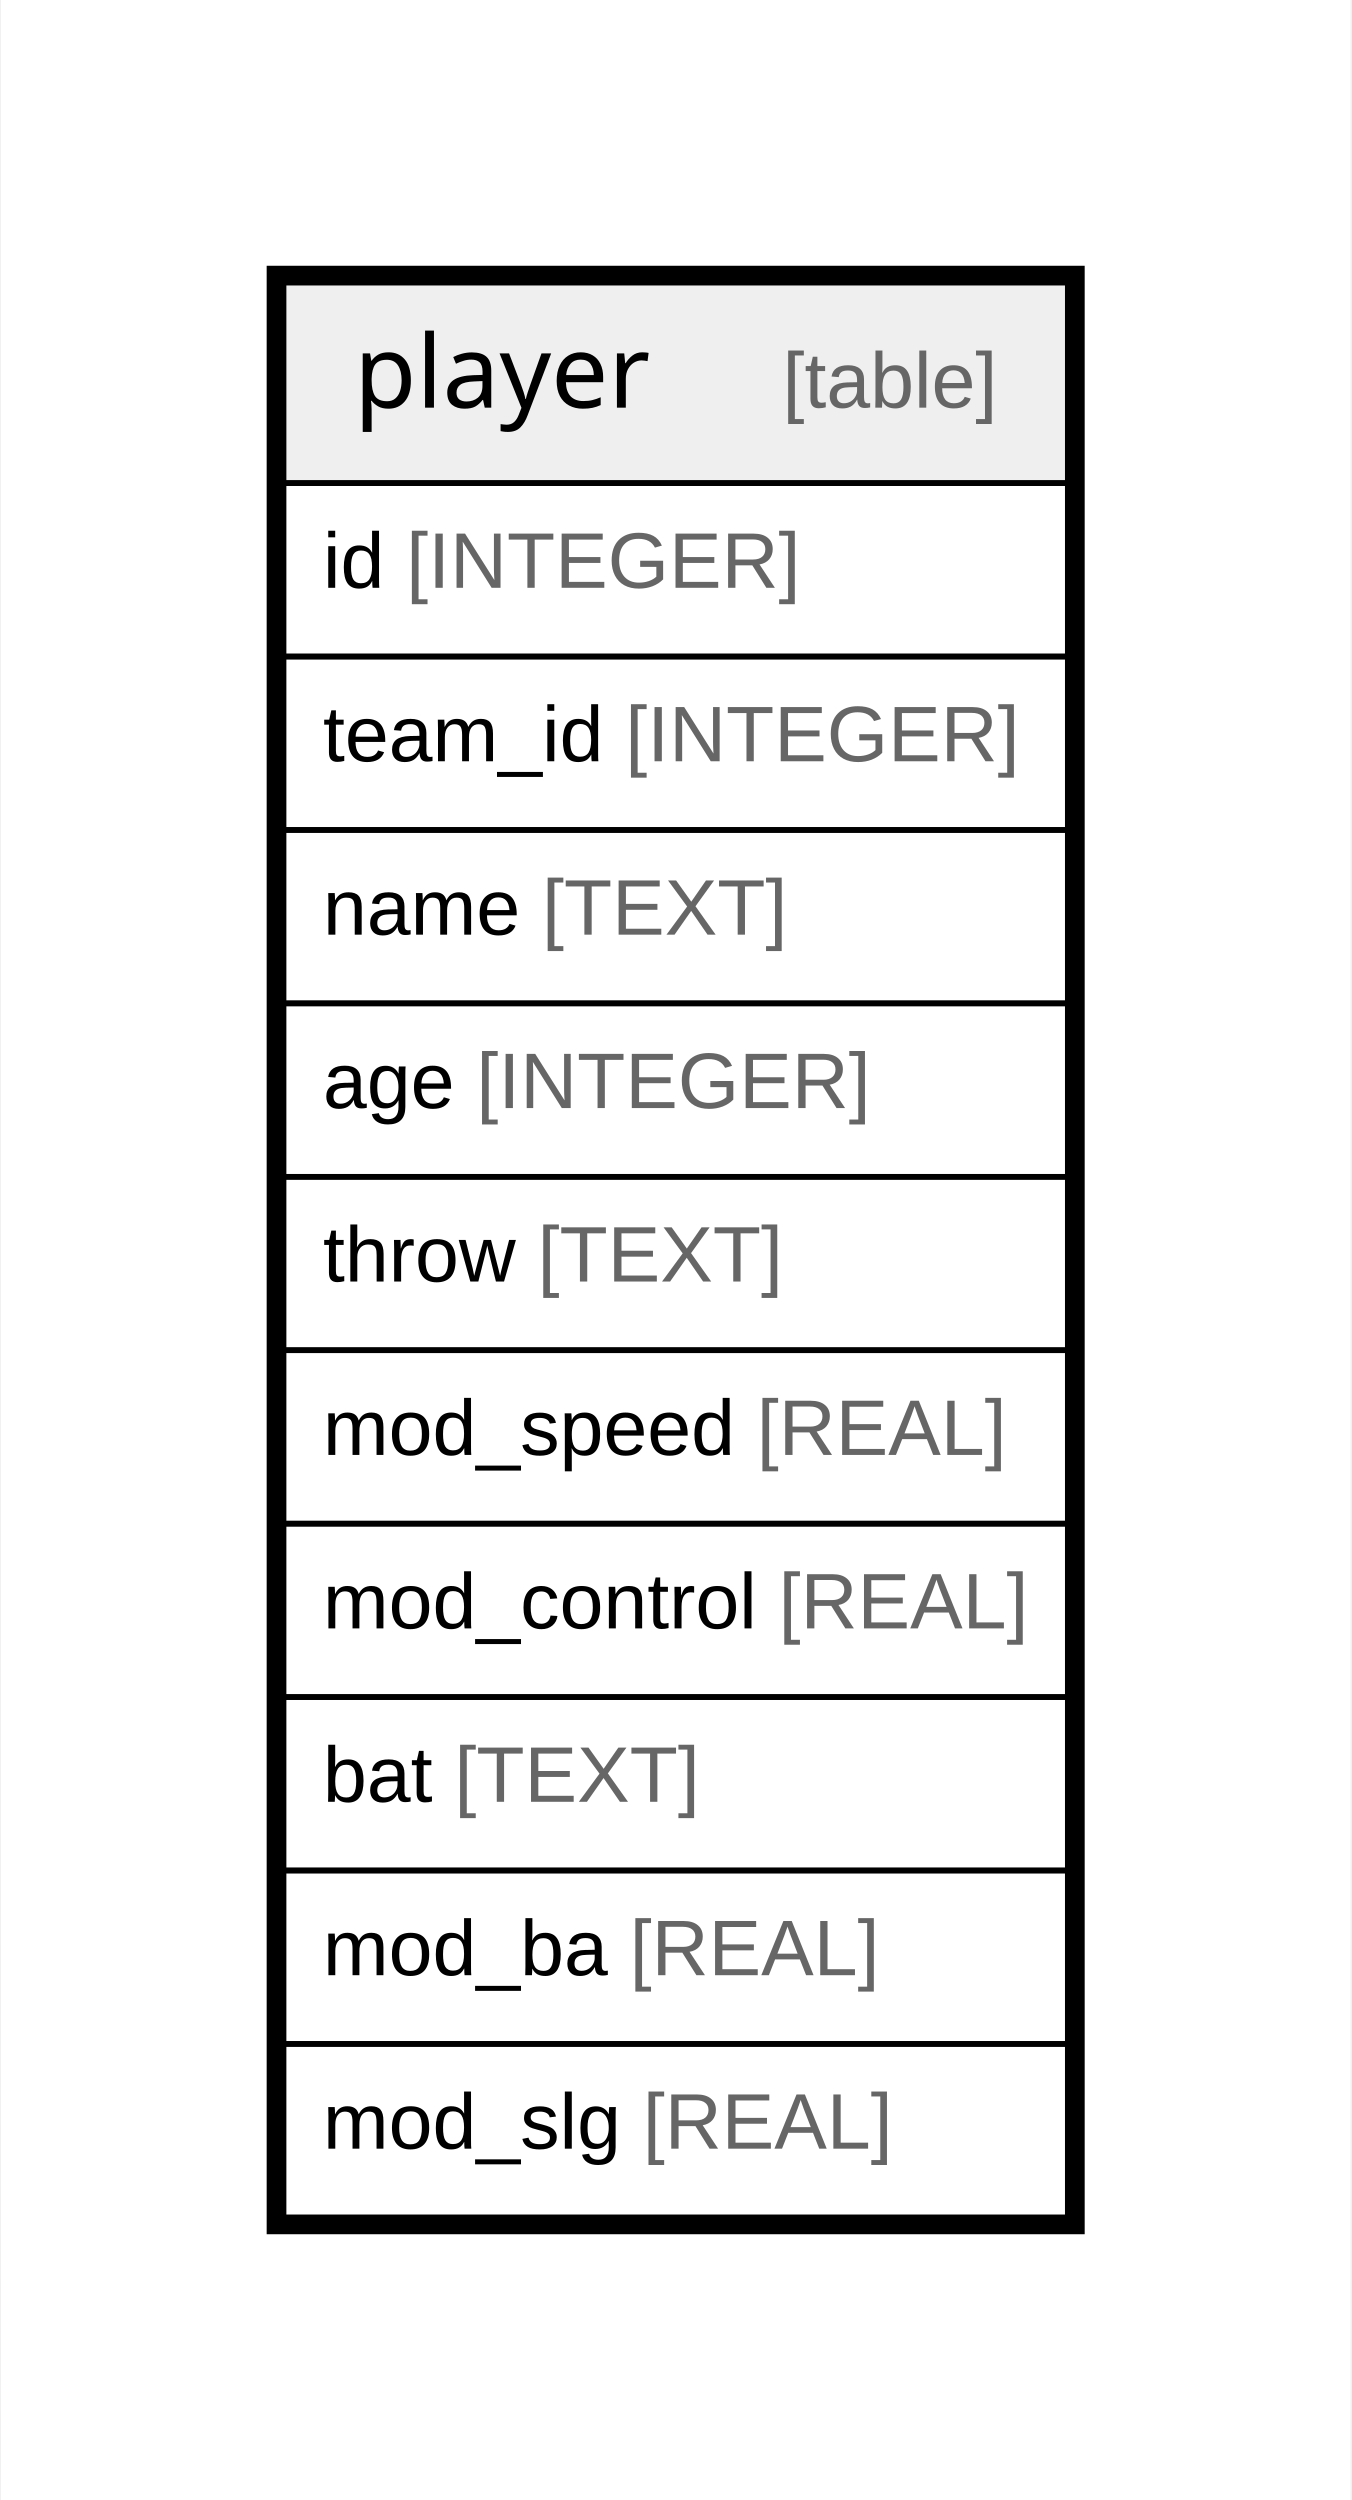
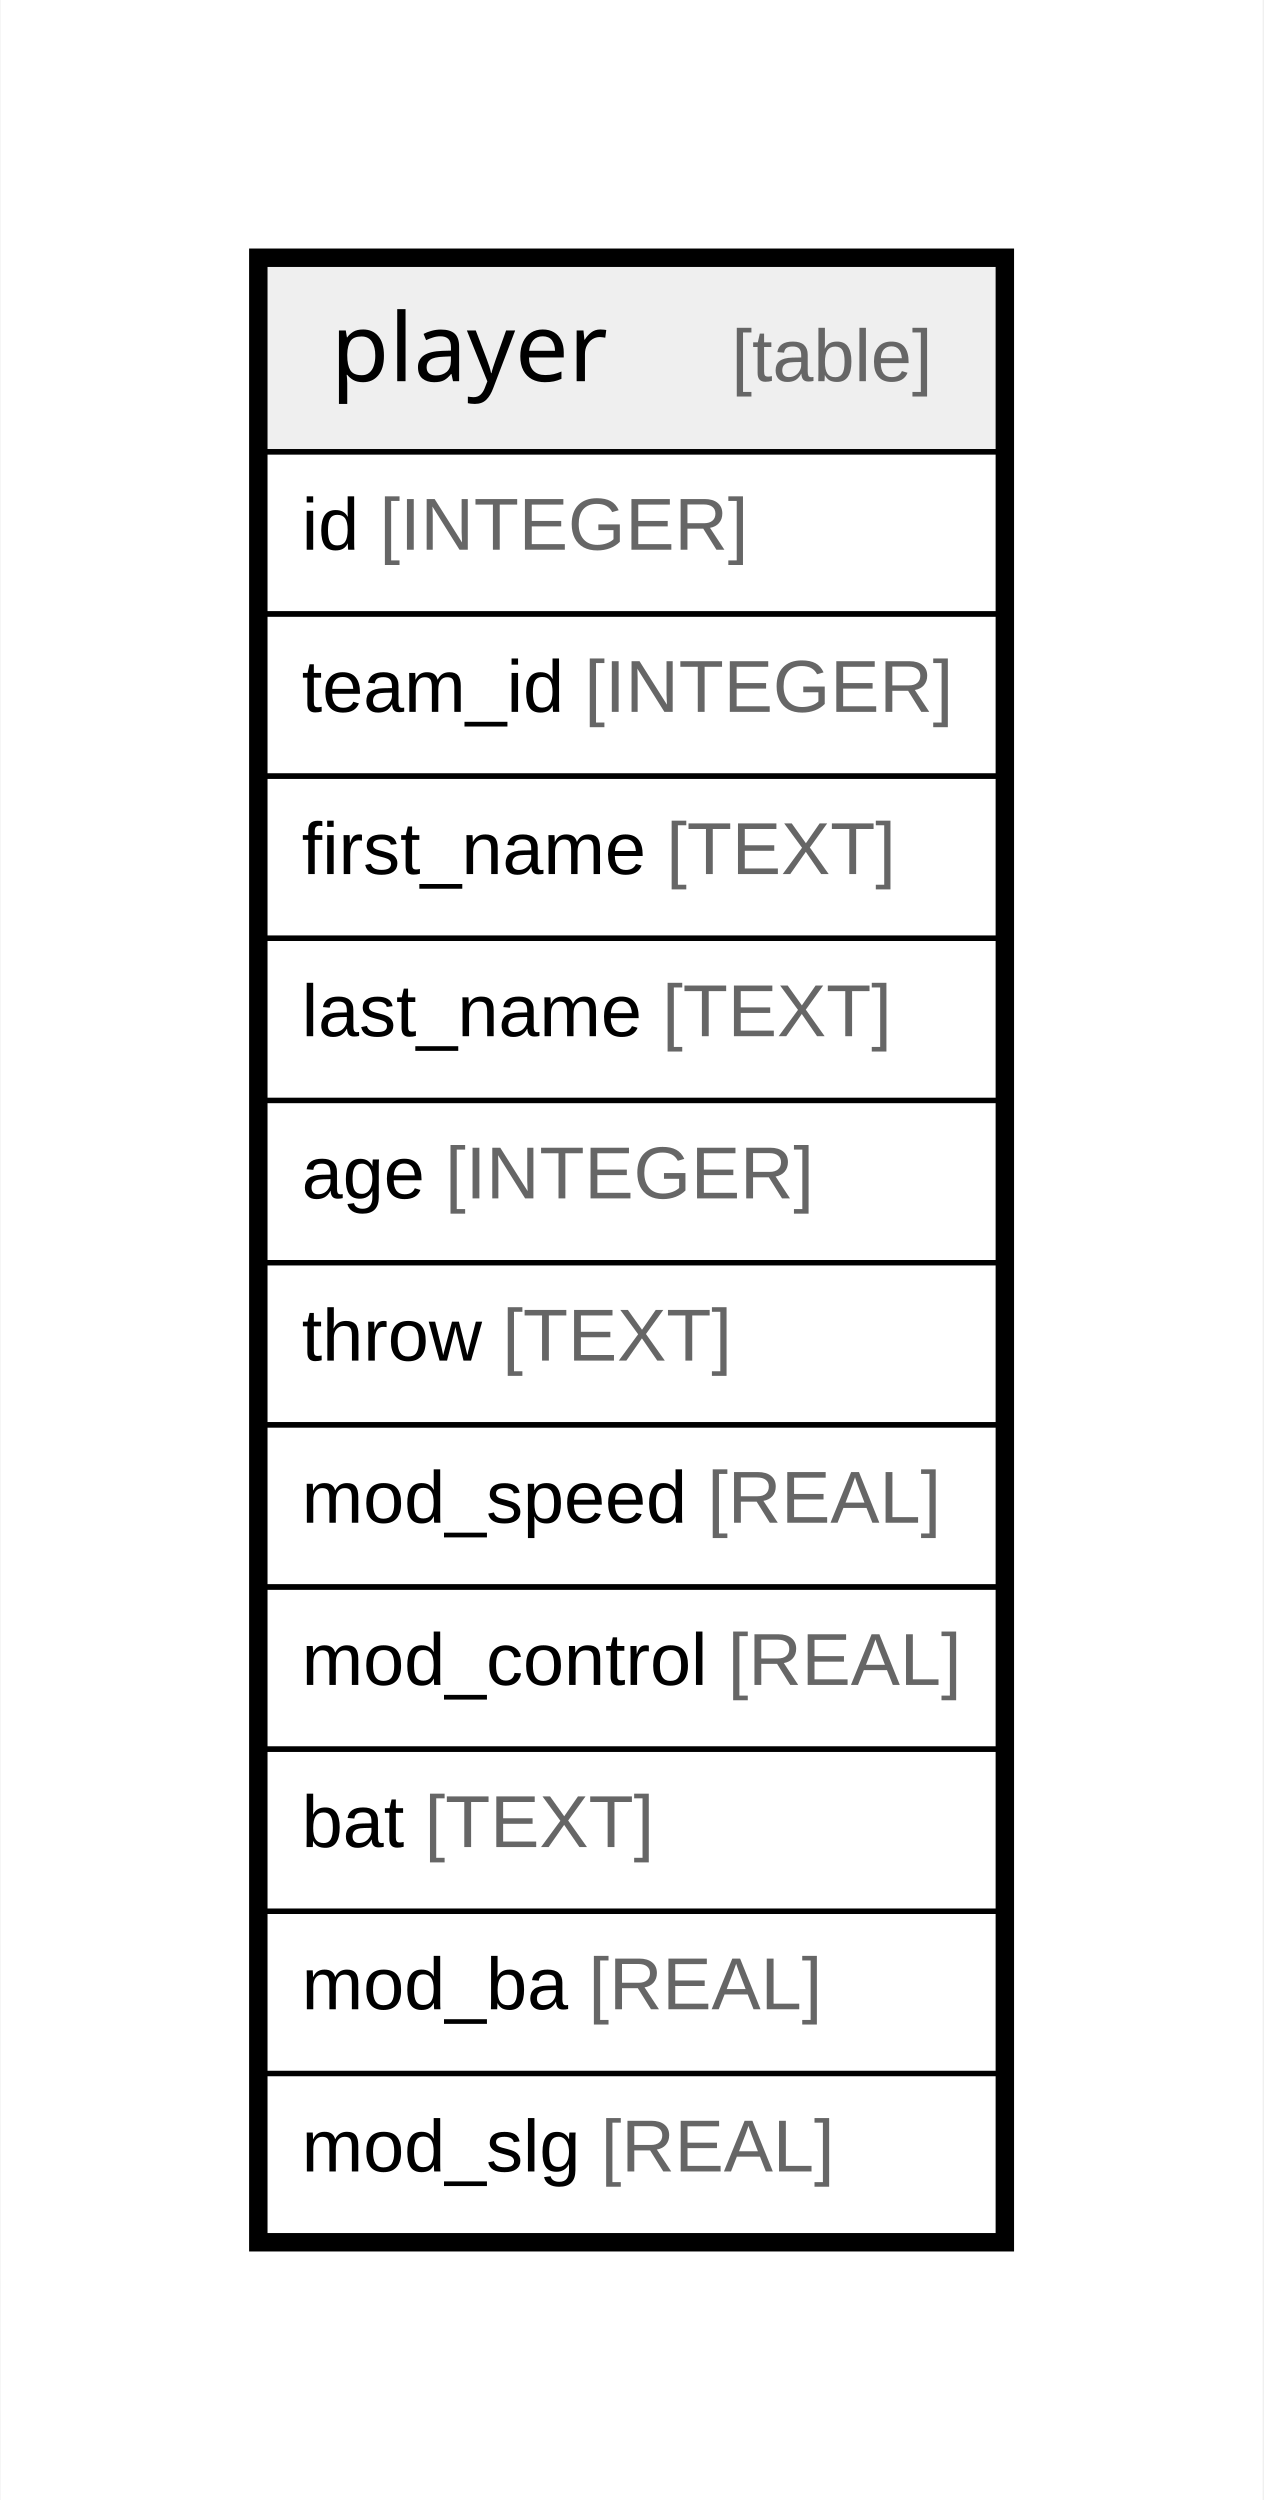
- <svg xmlns="http://www.w3.org/2000/svg" width="240pt" height="444pt" viewBox="0.00 0.00 239.68 444.00">
-   <g id="graph0" class="graph" transform="scale(1 1) rotate(0) translate(4 440)">
-     <polygon fill="white" stroke="none" points="-4,4 -4,-440 235.68,-440 235.68,4 -4,4" />
+ <svg xmlns="http://www.w3.org/2000/svg" width="240pt" height="475pt" viewBox="0.00 0.00 239.68 474.80">
+   <g id="graph0" class="graph" transform="scale(1 1) rotate(0) translate(4 470.8)">
+     <polygon fill="white" stroke="none" points="-4,4 -4,-470.8 235.68,-470.8 235.68,4 -4,4" />
    <g id="node1" class="node">
-       <polygon fill="#efefef" stroke="none" points="46.2,-354.2 46.2,-389.8 185.48,-389.8 185.48,-354.2 46.2,-354.2" />
-       <polygon fill="none" stroke="black" points="46.2,-354.2 46.2,-389.8 185.48,-389.8 185.48,-354.2 46.2,-354.2" />
-       <text text-anchor="start" x="58.73" y="-367.6" font-family="Arial Bold" font-size="18.00">player</text>
-       <text text-anchor="start" x="103.7" y="-367.6" font-family="Arial" font-size="14.00">    </text>
-       <text text-anchor="start" x="134.82" y="-367.6" font-family="Arial" font-size="14.00" fill="#666666">[table]</text>
+       <polygon fill="#efefef" stroke="none" points="46.2,-385 46.2,-420.6 185.48,-420.6 185.48,-385 46.2,-385" />
+       <polygon fill="none" stroke="black" points="46.2,-385 46.2,-420.6 185.48,-420.6 185.48,-385 46.2,-385" />
+       <text text-anchor="start" x="58.73" y="-398.4" font-family="Arial Bold" font-size="18.00">player</text>
+       <text text-anchor="start" x="103.7" y="-398.4" font-family="Arial" font-size="14.00">    </text>
+       <text text-anchor="start" x="134.82" y="-398.4" font-family="Arial" font-size="14.00" fill="#666666">[table]</text>
+       <polygon fill="none" stroke="black" points="46.2,-354.2 46.2,-385 185.48,-385 185.48,-354.2 46.2,-354.2" />
+       <text text-anchor="start" x="53.2" y="-366.4" font-family="Arial" font-size="14.00">id </text>
+       <text text-anchor="start" x="67.99" y="-366.4" font-family="Arial" font-size="14.00" fill="#666666">[INTEGER]</text>
      <polygon fill="none" stroke="black" points="46.2,-323.4 46.2,-354.2 185.48,-354.2 185.48,-323.4 46.2,-323.4" />
-       <text text-anchor="start" x="53.2" y="-335.6" font-family="Arial" font-size="14.00">id </text>
-       <text text-anchor="start" x="67.99" y="-335.6" font-family="Arial" font-size="14.00" fill="#666666">[INTEGER]</text>
+       <text text-anchor="start" x="53.2" y="-335.6" font-family="Arial" font-size="14.00">team_id </text>
+       <text text-anchor="start" x="106.9" y="-335.6" font-family="Arial" font-size="14.00" fill="#666666">[INTEGER]</text>
      <polygon fill="none" stroke="black" points="46.2,-292.6 46.2,-323.4 185.48,-323.4 185.48,-292.6 46.2,-292.6" />
-       <text text-anchor="start" x="53.2" y="-304.8" font-family="Arial" font-size="14.00">team_id </text>
-       <text text-anchor="start" x="106.9" y="-304.8" font-family="Arial" font-size="14.00" fill="#666666">[INTEGER]</text>
+       <text text-anchor="start" x="53.2" y="-304.8" font-family="Arial" font-size="14.00">first_name </text>
+       <text text-anchor="start" x="122.45" y="-304.8" font-family="Arial" font-size="14.00" fill="#666666">[TEXT]</text>
      <polygon fill="none" stroke="black" points="46.2,-261.8 46.2,-292.6 185.48,-292.6 185.48,-261.8 46.2,-261.8" />
-       <text text-anchor="start" x="53.2" y="-274" font-family="Arial" font-size="14.00">name </text>
-       <text text-anchor="start" x="92.11" y="-274" font-family="Arial" font-size="14.00" fill="#666666">[TEXT]</text>
+       <text text-anchor="start" x="53.2" y="-274" font-family="Arial" font-size="14.00">last_name </text>
+       <text text-anchor="start" x="121.68" y="-274" font-family="Arial" font-size="14.00" fill="#666666">[TEXT]</text>
      <polygon fill="none" stroke="black" points="46.2,-231 46.2,-261.8 185.48,-261.8 185.48,-231 46.2,-231" />
      <text text-anchor="start" x="53.2" y="-243.2" font-family="Arial" font-size="14.00">age </text>
      <text text-anchor="start" x="80.45" y="-243.2" font-family="Arial" font-size="14.00" fill="#666666">[INTEGER]</text>
      <polygon fill="none" stroke="black" points="46.2,-200.2 46.2,-231 185.48,-231 185.48,-200.2 46.2,-200.2" />
      <text text-anchor="start" x="53.2" y="-212.4" font-family="Arial" font-size="14.00">throw </text>
      <text text-anchor="start" x="91.32" y="-212.4" font-family="Arial" font-size="14.00" fill="#666666">[TEXT]</text>
      <polygon fill="none" stroke="black" points="46.2,-169.4 46.2,-200.2 185.48,-200.2 185.48,-169.4 46.2,-169.4" />
      <text text-anchor="start" x="53.2" y="-181.6" font-family="Arial" font-size="14.00">mod_speed </text>
      <text text-anchor="start" x="130.25" y="-181.6" font-family="Arial" font-size="14.00" fill="#666666">[REAL]</text>
      <polygon fill="none" stroke="black" points="46.2,-138.6 46.2,-169.4 185.48,-169.4 185.48,-138.6 46.2,-138.6" />
      <text text-anchor="start" x="53.2" y="-150.8" font-family="Arial" font-size="14.00">mod_control </text>
      <text text-anchor="start" x="134.13" y="-150.8" font-family="Arial" font-size="14.00" fill="#666666">[REAL]</text>
      <polygon fill="none" stroke="black" points="46.2,-107.8 46.2,-138.6 185.48,-138.6 185.48,-107.8 46.2,-107.8" />
      <text text-anchor="start" x="53.2" y="-120" font-family="Arial" font-size="14.00">bat </text>
      <text text-anchor="start" x="76.55" y="-120" font-family="Arial" font-size="14.00" fill="#666666">[TEXT]</text>
      <polygon fill="none" stroke="black" points="46.2,-77 46.2,-107.8 185.48,-107.8 185.48,-77 46.2,-77" />
      <text text-anchor="start" x="53.2" y="-89.2" font-family="Arial" font-size="14.00">mod_ba </text>
      <text text-anchor="start" x="107.68" y="-89.2" font-family="Arial" font-size="14.00" fill="#666666">[REAL]</text>
      <polygon fill="none" stroke="black" points="46.2,-46.2 46.2,-77 185.48,-77 185.48,-46.2 46.2,-46.2" />
      <text text-anchor="start" x="53.2" y="-58.4" font-family="Arial" font-size="14.00">mod_slg </text>
      <text text-anchor="start" x="110.01" y="-58.4" font-family="Arial" font-size="14.00" fill="#666666">[REAL]</text>
-       <polygon fill="none" stroke="black" stroke-width="3" points="44.7,-44.7 44.7,-391.3 186.98,-391.3 186.98,-44.7 44.7,-44.7" />
+       <polygon fill="none" stroke="black" stroke-width="3" points="44.7,-44.7 44.7,-422.1 186.98,-422.1 186.98,-44.7 44.7,-44.7" />
    </g>
  </g>
</svg>
